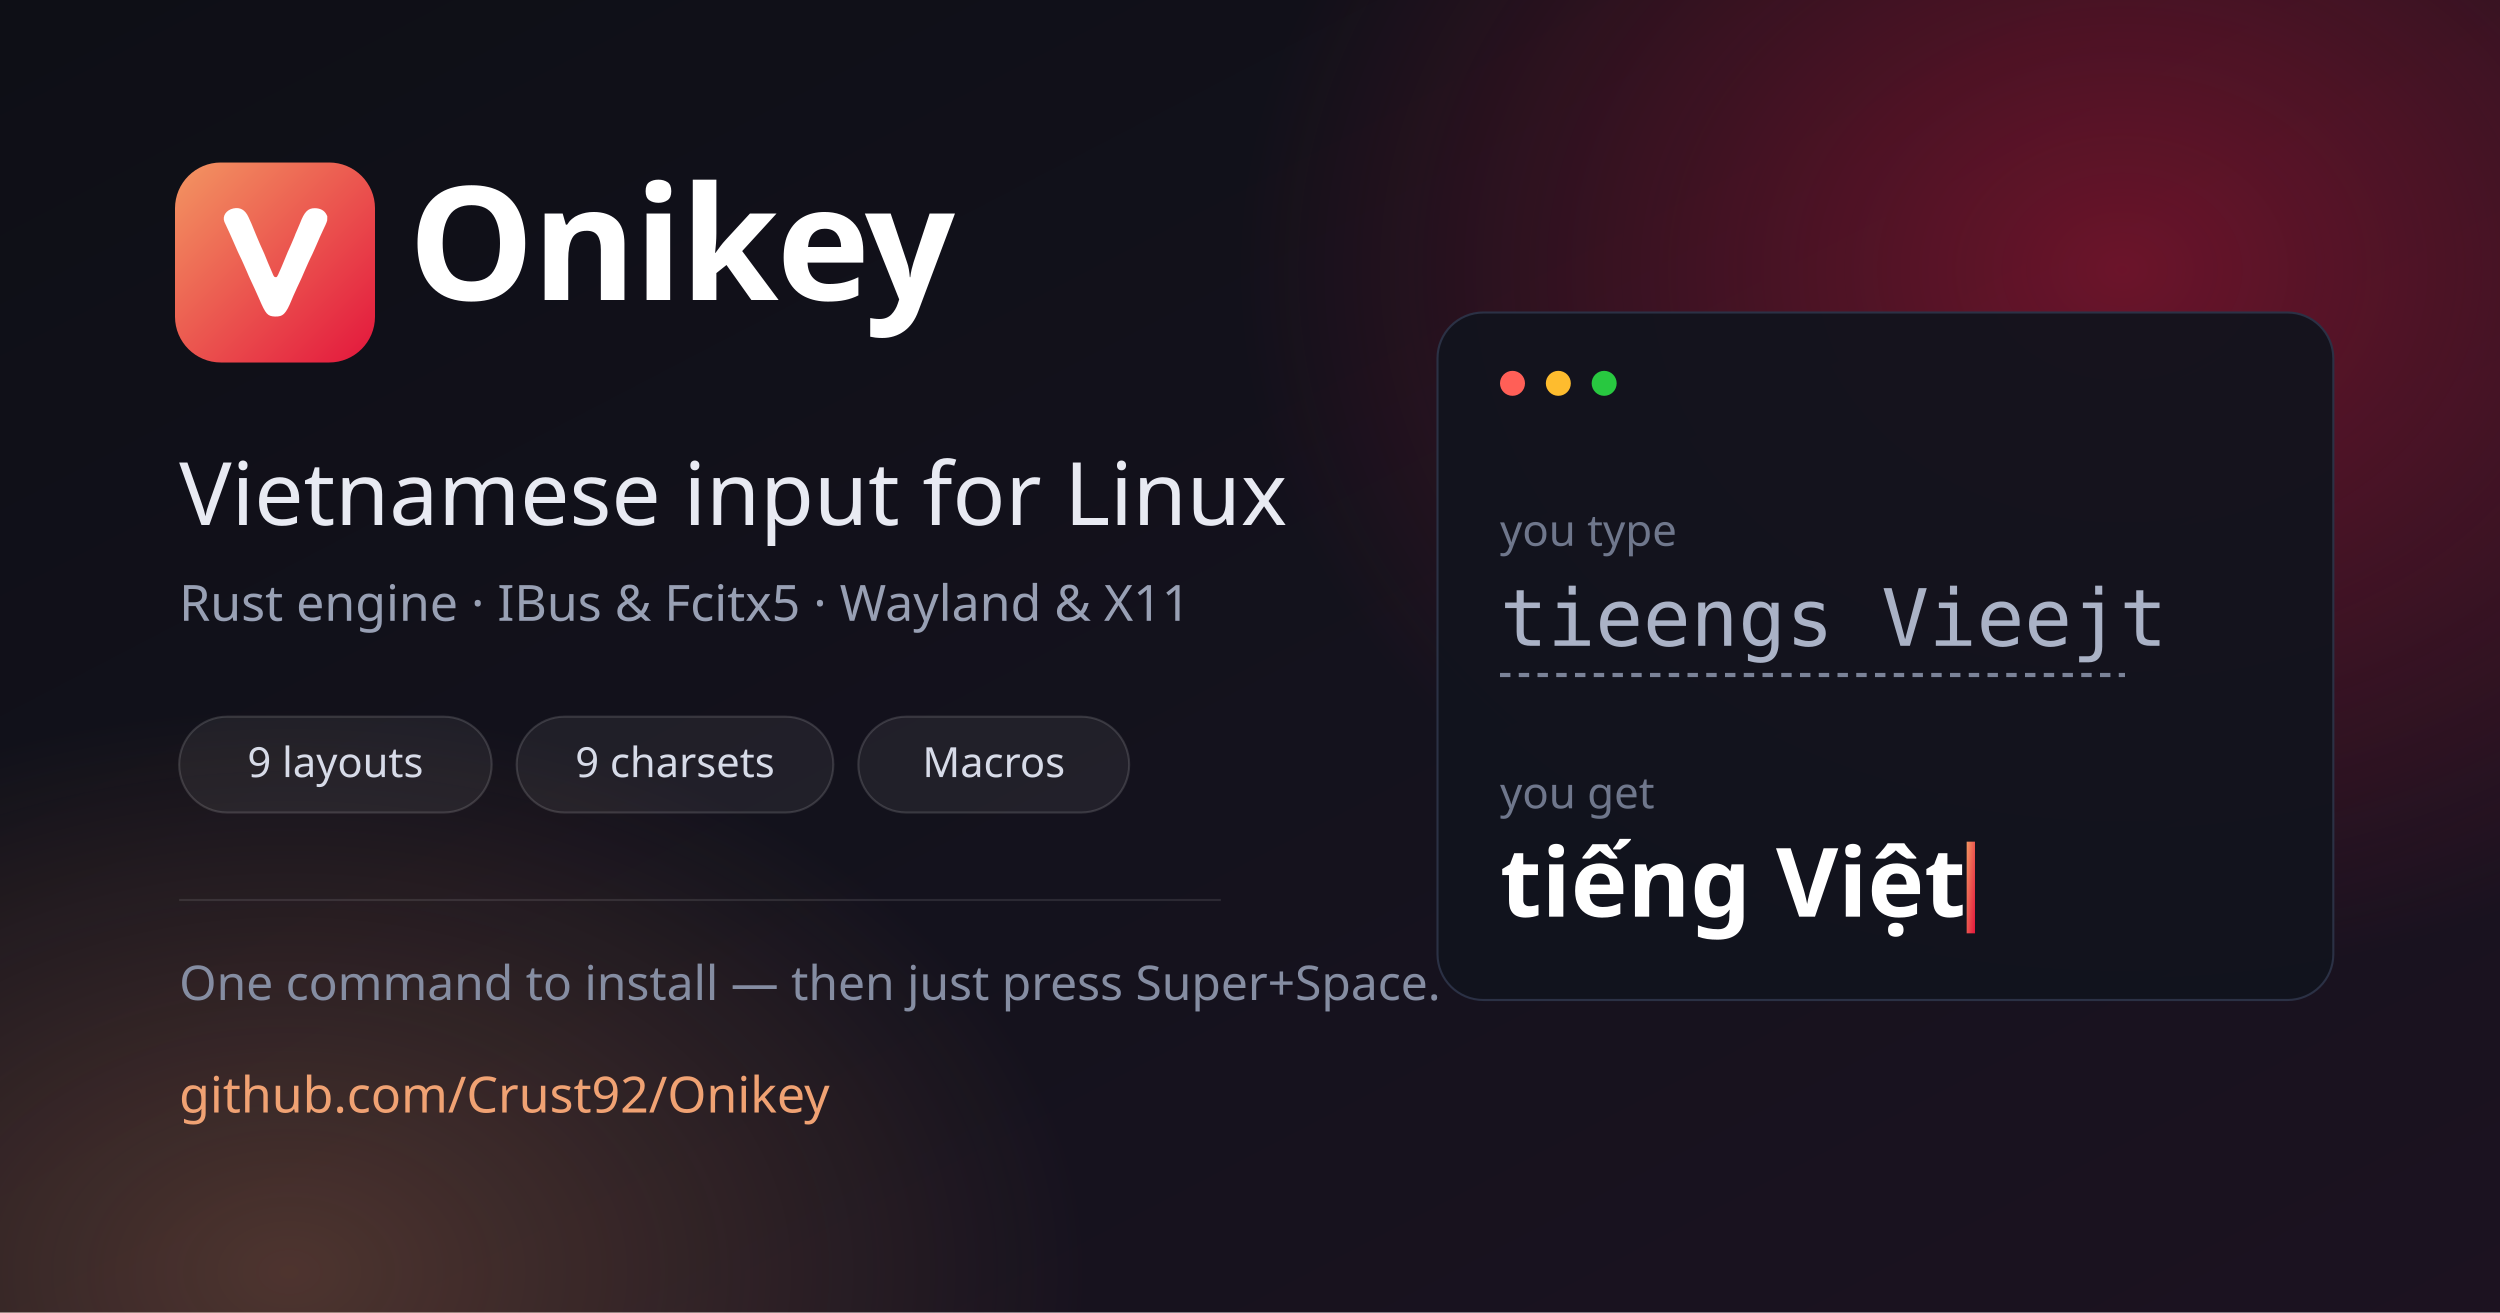
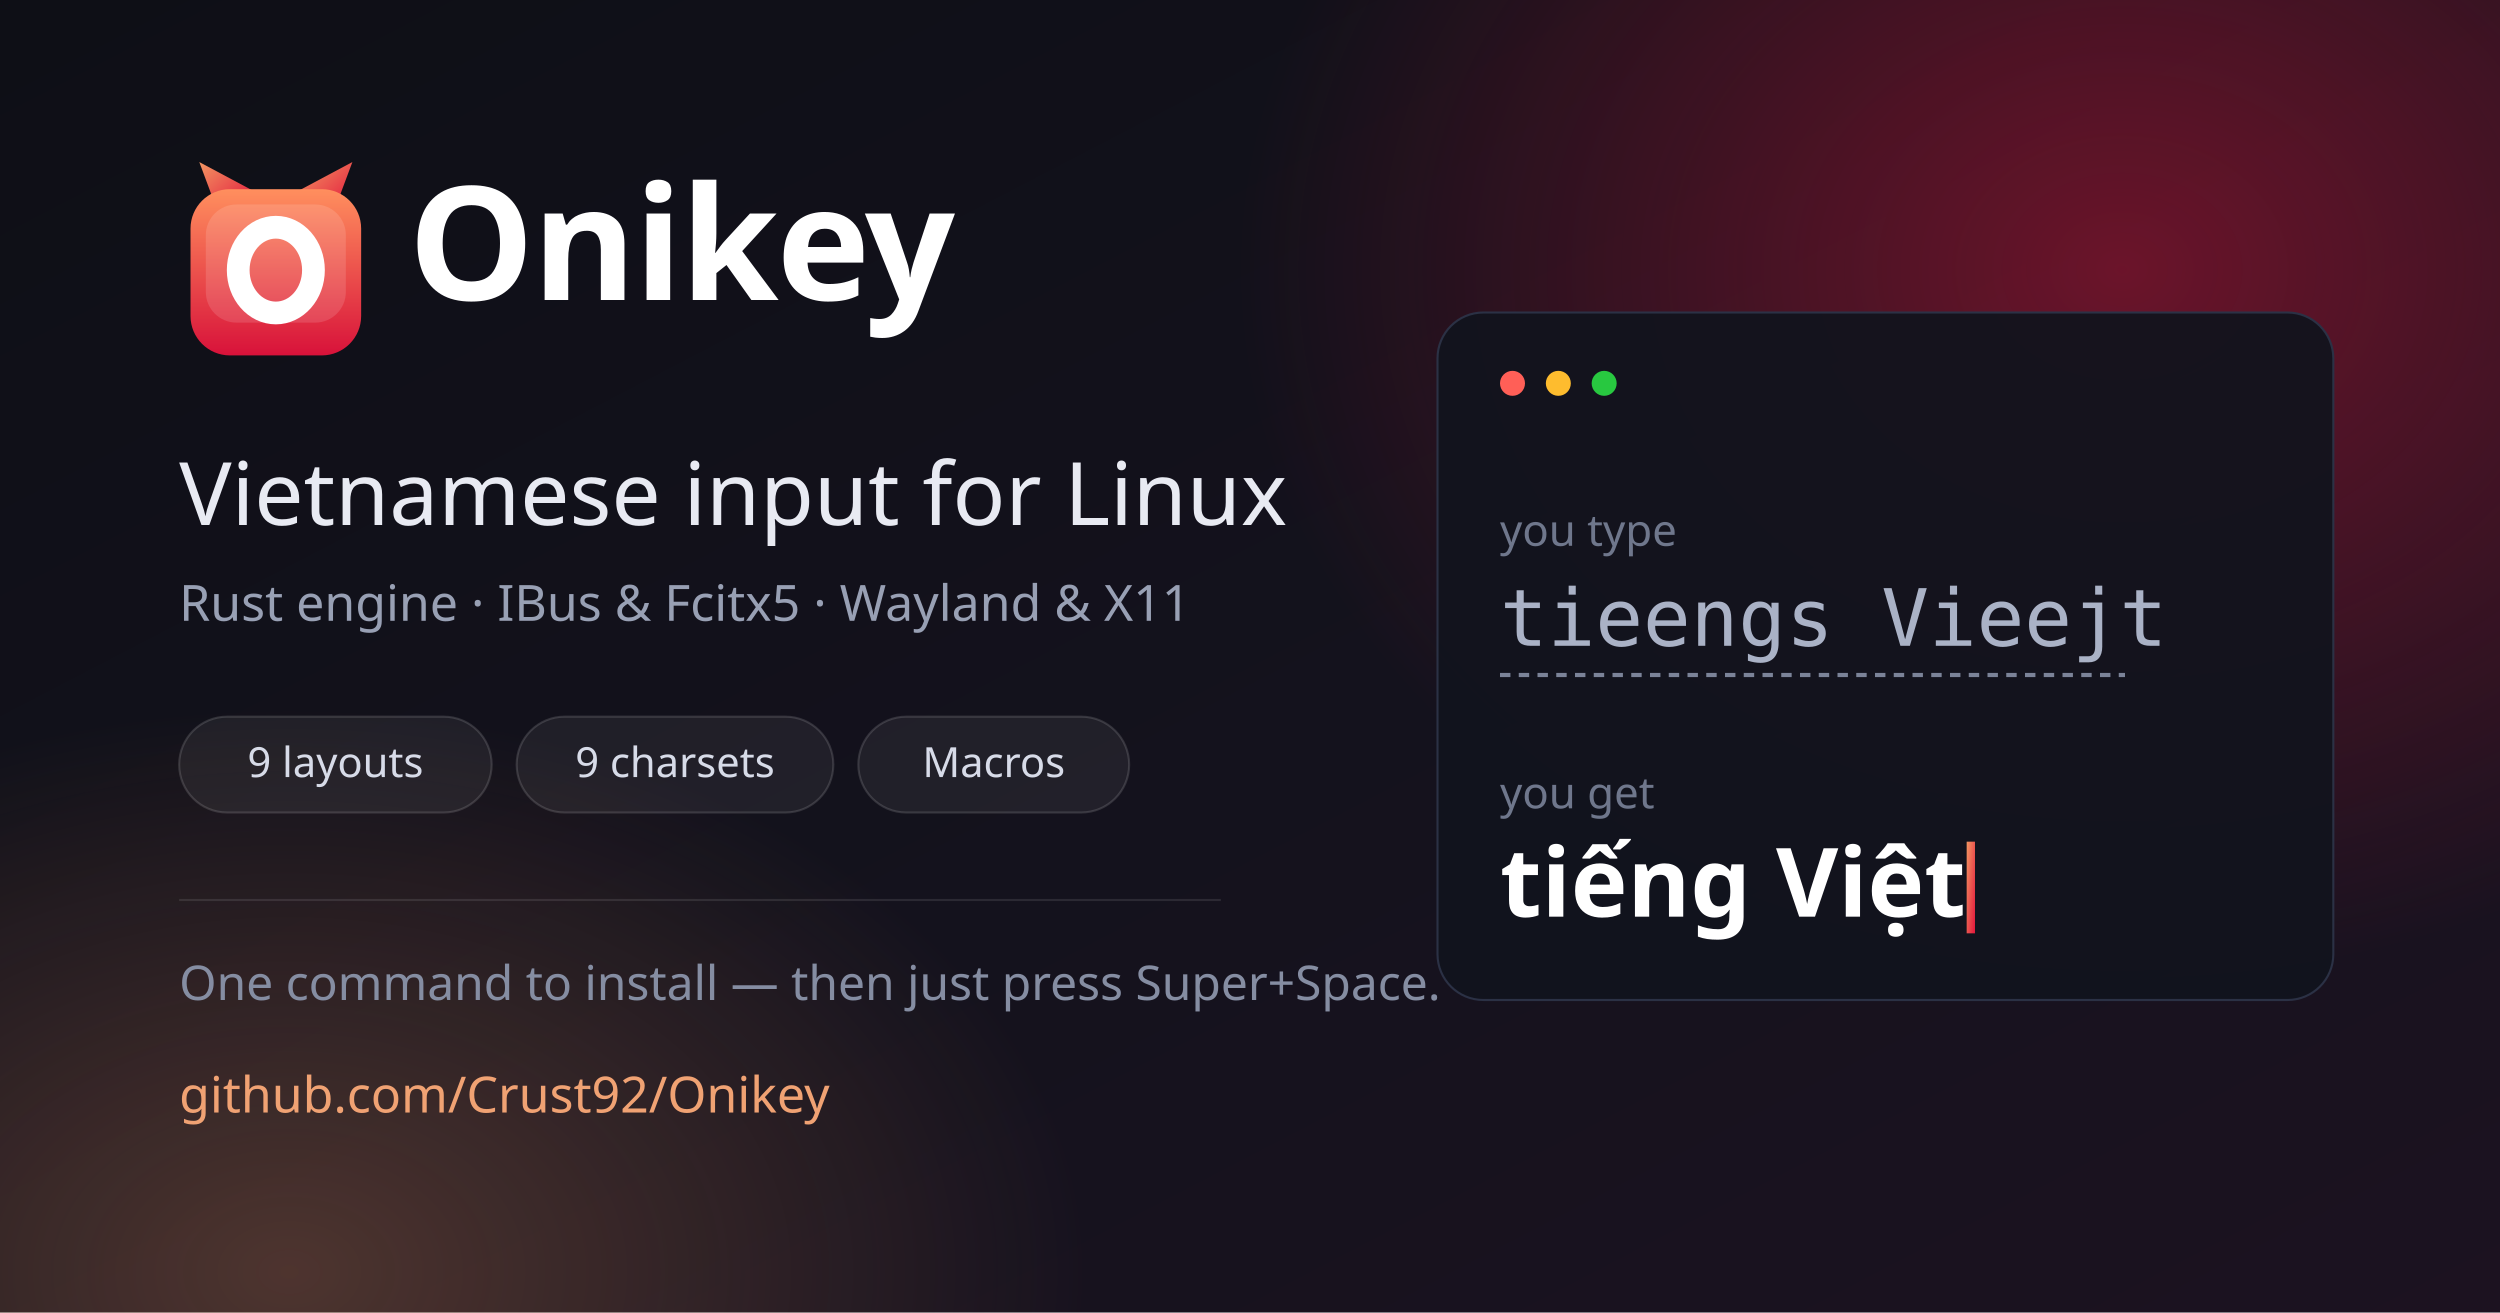
<svg xmlns="http://www.w3.org/2000/svg" width="1200" height="630" viewBox="0 0 1200 630" font-family="Ubuntu">
  <defs>
    <linearGradient id="bg" x1="0" y1="0" x2="1" y2="1">
      <stop offset="0" stop-color="#0e0f16" />
      <stop offset="0.55" stop-color="#14121d" />
      <stop offset="1" stop-color="#1c1220" />
    </linearGradient>
    <linearGradient id="accent" x1="0" y1="0" x2="1" y2="1">
      <stop offset="0" stop-color="#f39662" />
      <stop offset="1" stop-color="#e3163c" />
    </linearGradient>
    <radialGradient id="glow" cx="0.5" cy="0.5" r="0.5">
      <stop offset="0" stop-color="#e3163c" stop-opacity="0.42" />
      <stop offset="1" stop-color="#e3163c" stop-opacity="0" />
    </radialGradient>
    <radialGradient id="glow2" cx="0.5" cy="0.5" r="0.5">
      <stop offset="0" stop-color="#f39662" stop-opacity="0.26" />
      <stop offset="1" stop-color="#f39662" stop-opacity="0" />
    </radialGradient>
+     <linearGradient id="onikeyCap" x1="0" y1="0" x2="0" y2="1">
+       <stop offset="0" stop-color="#ff8f5e" />
+       <stop offset="1" stop-color="#d8123a" />
+     </linearGradient>
+     <linearGradient id="onikeyHorn" x1="0" y1="0" x2="1" y2="1">
+       <stop offset="0" stop-color="#f39662" />
+       <stop offset="1" stop-color="#e3163c" />
+     </linearGradient>
  </defs>
  <rect width="1200" height="630" fill="url(#bg)" />
  <ellipse cx="1020" cy="130" rx="430" ry="340" fill="url(#glow)" />
  <ellipse cx="140" cy="610" rx="380" ry="270" fill="url(#glow2)" />
-   <g transform="translate(84,78) scale(2.0)">
-     <rect width="48" height="48" rx="11" fill="url(#accent)" />
-     <g transform="matrix(.39686 0 0 .39686 -2.2501 -67.618)">
-       <path d="m41.029 198.15c-4.399 0.93-6.879 4.615-5.485 8.148 0.3 0.759 2.713 5.948 3.203 6.887 0.167 0.32 0.948 2.082 1.734 3.916 2.348 5.471 2.489 5.792 2.878 6.565 0.205 0.408 0.466 0.976 0.578 1.262 0.113 0.286 0.523 1.154 0.911 1.93 0.388 0.775 0.914 1.874 1.168 2.441 0.254 0.568 0.682 1.52 0.951 2.117 0.925 2.052 1.758 3.945 2.319 5.265 0.309 0.728 0.734 1.728 0.945 2.223s0.577 1.304 0.815 1.799c1.602 3.331 2.121 4.451 2.627 5.662 0.218 0.524 0.756 1.714 1.194 2.646 0.438 0.931 1.204 2.646 1.702 3.81 3.971 9.293 5.041 10.508 9.436 10.705 4.96 0.223 6.749-1.552 10.259-10.176 0.782-1.922 1.013-2.445 2.484-5.627 0.354-0.766 0.644-1.427 0.644-1.467 0-0.068 0.36-0.835 1.54-3.278 0.929-1.923 1.485-3.173 3.322-7.461 0.686-1.601 1.592-3.649 2.014-4.551s1.101-2.355 1.509-3.228c0.407-0.873 0.831-1.736 0.94-1.917 0.215-0.355 0.864-1.801 1.682-3.745 0.282-0.669 0.805-1.86 1.164-2.646 0.359-0.786 0.793-1.786 0.966-2.223 0.173-0.437 0.498-1.199 0.724-1.693 1.333-2.932 1.758-3.855 2.169-4.71 1.244-2.589 1.451-3.047 1.871-4.128 0.445-1.145 0.453-1.186 0.457-2.487l0.004-1.323-0.465-0.953c-1.222-2.504-3.761-3.899-7.102-3.902-4.138-3e-3 -6.29 2.203-8.929 9.156-0.465 1.225-1.299 3.197-1.806 4.271-0.536 1.134-1.136 2.592-1.7 4.128-0.374 1.017-1.06 2.63-1.959 4.604-0.305 0.669-0.826 1.836-1.157 2.593-0.332 0.757-0.66 1.471-0.728 1.587-0.135 0.229-0.372 0.802-2.182 5.292-0.657 1.63-1.421 3.463-1.698 4.075-0.276 0.611-0.706 1.587-0.955 2.17-1.594 3.731-1.736 3.935-2.684 3.831-0.617-0.068-0.944-0.421-1.44-1.556-1.437-3.285-2.607-6.026-3.139-7.355-0.233-0.582-0.736-1.82-1.117-2.752-0.381-0.931-0.81-1.979-0.951-2.328-0.142-0.349-0.49-1.135-0.773-1.746-1.189-2.57-1.694-3.686-1.694-3.746 0-0.035-0.172-0.432-0.382-0.884-0.447-0.959-0.844-1.892-1.43-3.361-0.232-0.582-0.584-1.415-0.781-1.852-0.197-0.437-0.786-1.865-1.308-3.175-1.3-3.26-1.605-3.963-3.299-7.62-2.002-4.32-5.008-6.046-9.044-5.192" fill="#ffffff" fill-rule="evenodd" />
-     </g>
+   <g transform="translate(82,74) scale(2.1)">
+     <path d="M10.5 12.5 L6.5 1.8 L18.5 8.2 Z" fill="url(#onikeyHorn)" />
+     <path d="M37.5 12.5 L41.5 1.8 L29.5 8.2 Z" fill="url(#onikeyHorn)" />
+     <rect x="4.5" y="8" width="39" height="38" rx="9" fill="url(#onikeyCap)" />
+     <rect x="8" y="11.5" width="32" height="27" rx="7" fill="#ffffff" fill-opacity="0.13" />
+     <ellipse cx="24" cy="26.5" rx="8.6" ry="9.8" fill="none" stroke="#ffffff" stroke-width="5.2" />
  </g>
  <text x="196" y="144" font-size="76" font-weight="700" fill="#ffffff" letter-spacing="-1">Onikey</text>
  <text x="86" y="252" font-size="42" font-weight="500" fill="#e8eaf2">Vietnamese input for Linux</text>
  <text x="86" y="298" font-size="24" fill="#98a0b4">Rust engine · IBus &amp; Fcitx5 · Wayland &amp; X11</text>
  <g font-size="20" fill="#d7dbe8">
    <rect x="86" y="344" width="150" height="46" rx="23" fill="#ffffff" fill-opacity="0.06" stroke="#ffffff" stroke-opacity="0.14" />
    <text x="161.0" y="373" text-anchor="middle">9 layouts</text>
    <rect x="248" y="344" width="152" height="46" rx="23" fill="#ffffff" fill-opacity="0.06" stroke="#ffffff" stroke-opacity="0.14" />
    <text x="324.0" y="373" text-anchor="middle">9 charsets</text>
    <rect x="412" y="344" width="130" height="46" rx="23" fill="#ffffff" fill-opacity="0.06" stroke="#ffffff" stroke-opacity="0.14" />
    <text x="477.0" y="373" text-anchor="middle">Macros</text>
  </g>
  <line x1="86" y1="432" x2="586" y2="432" stroke="#ffffff" stroke-opacity="0.10" />
  <text x="86" y="480" font-size="23" fill="#858da2">One command to install — then just press Super+Space.</text>
  <text x="86" y="534" font-size="24" font-weight="500" fill="#f0a273">github.com/Crust92/Onikey</text>
  <g transform="translate(690,150)">
    <rect x="0" y="0" width="430" height="330" rx="22" fill="#12141d" fill-opacity="0.94" stroke="#2b3145" />
    <g transform="translate(28,26)">
      <circle cx="8" cy="8" r="6" fill="#ff5f57" />
      <circle cx="30" cy="8" r="6" fill="#febc2e" />
      <circle cx="52" cy="8" r="6" fill="#28c840" />
    </g>
    <text x="30" y="112" font-size="21" fill="#6f778c">you type</text>
    <text x="30" y="160" font-size="38" font-weight="500" fill="#aab2c6" font-family="Ubuntu Mono, monospace">tieengs Vieejt</text>
    <line x1="30" y1="174" x2="330" y2="174" stroke="#7b8398" stroke-width="2" stroke-dasharray="5 4" />
    <text x="30" y="238" font-size="21" fill="#6f778c">you get</text>
    <text x="30" y="290" font-size="46" font-weight="700" fill="#ffffff">tiếng Việt</text>
    <rect x="254" y="254" width="4" height="44" fill="url(#accent)" />
  </g>
</svg>
